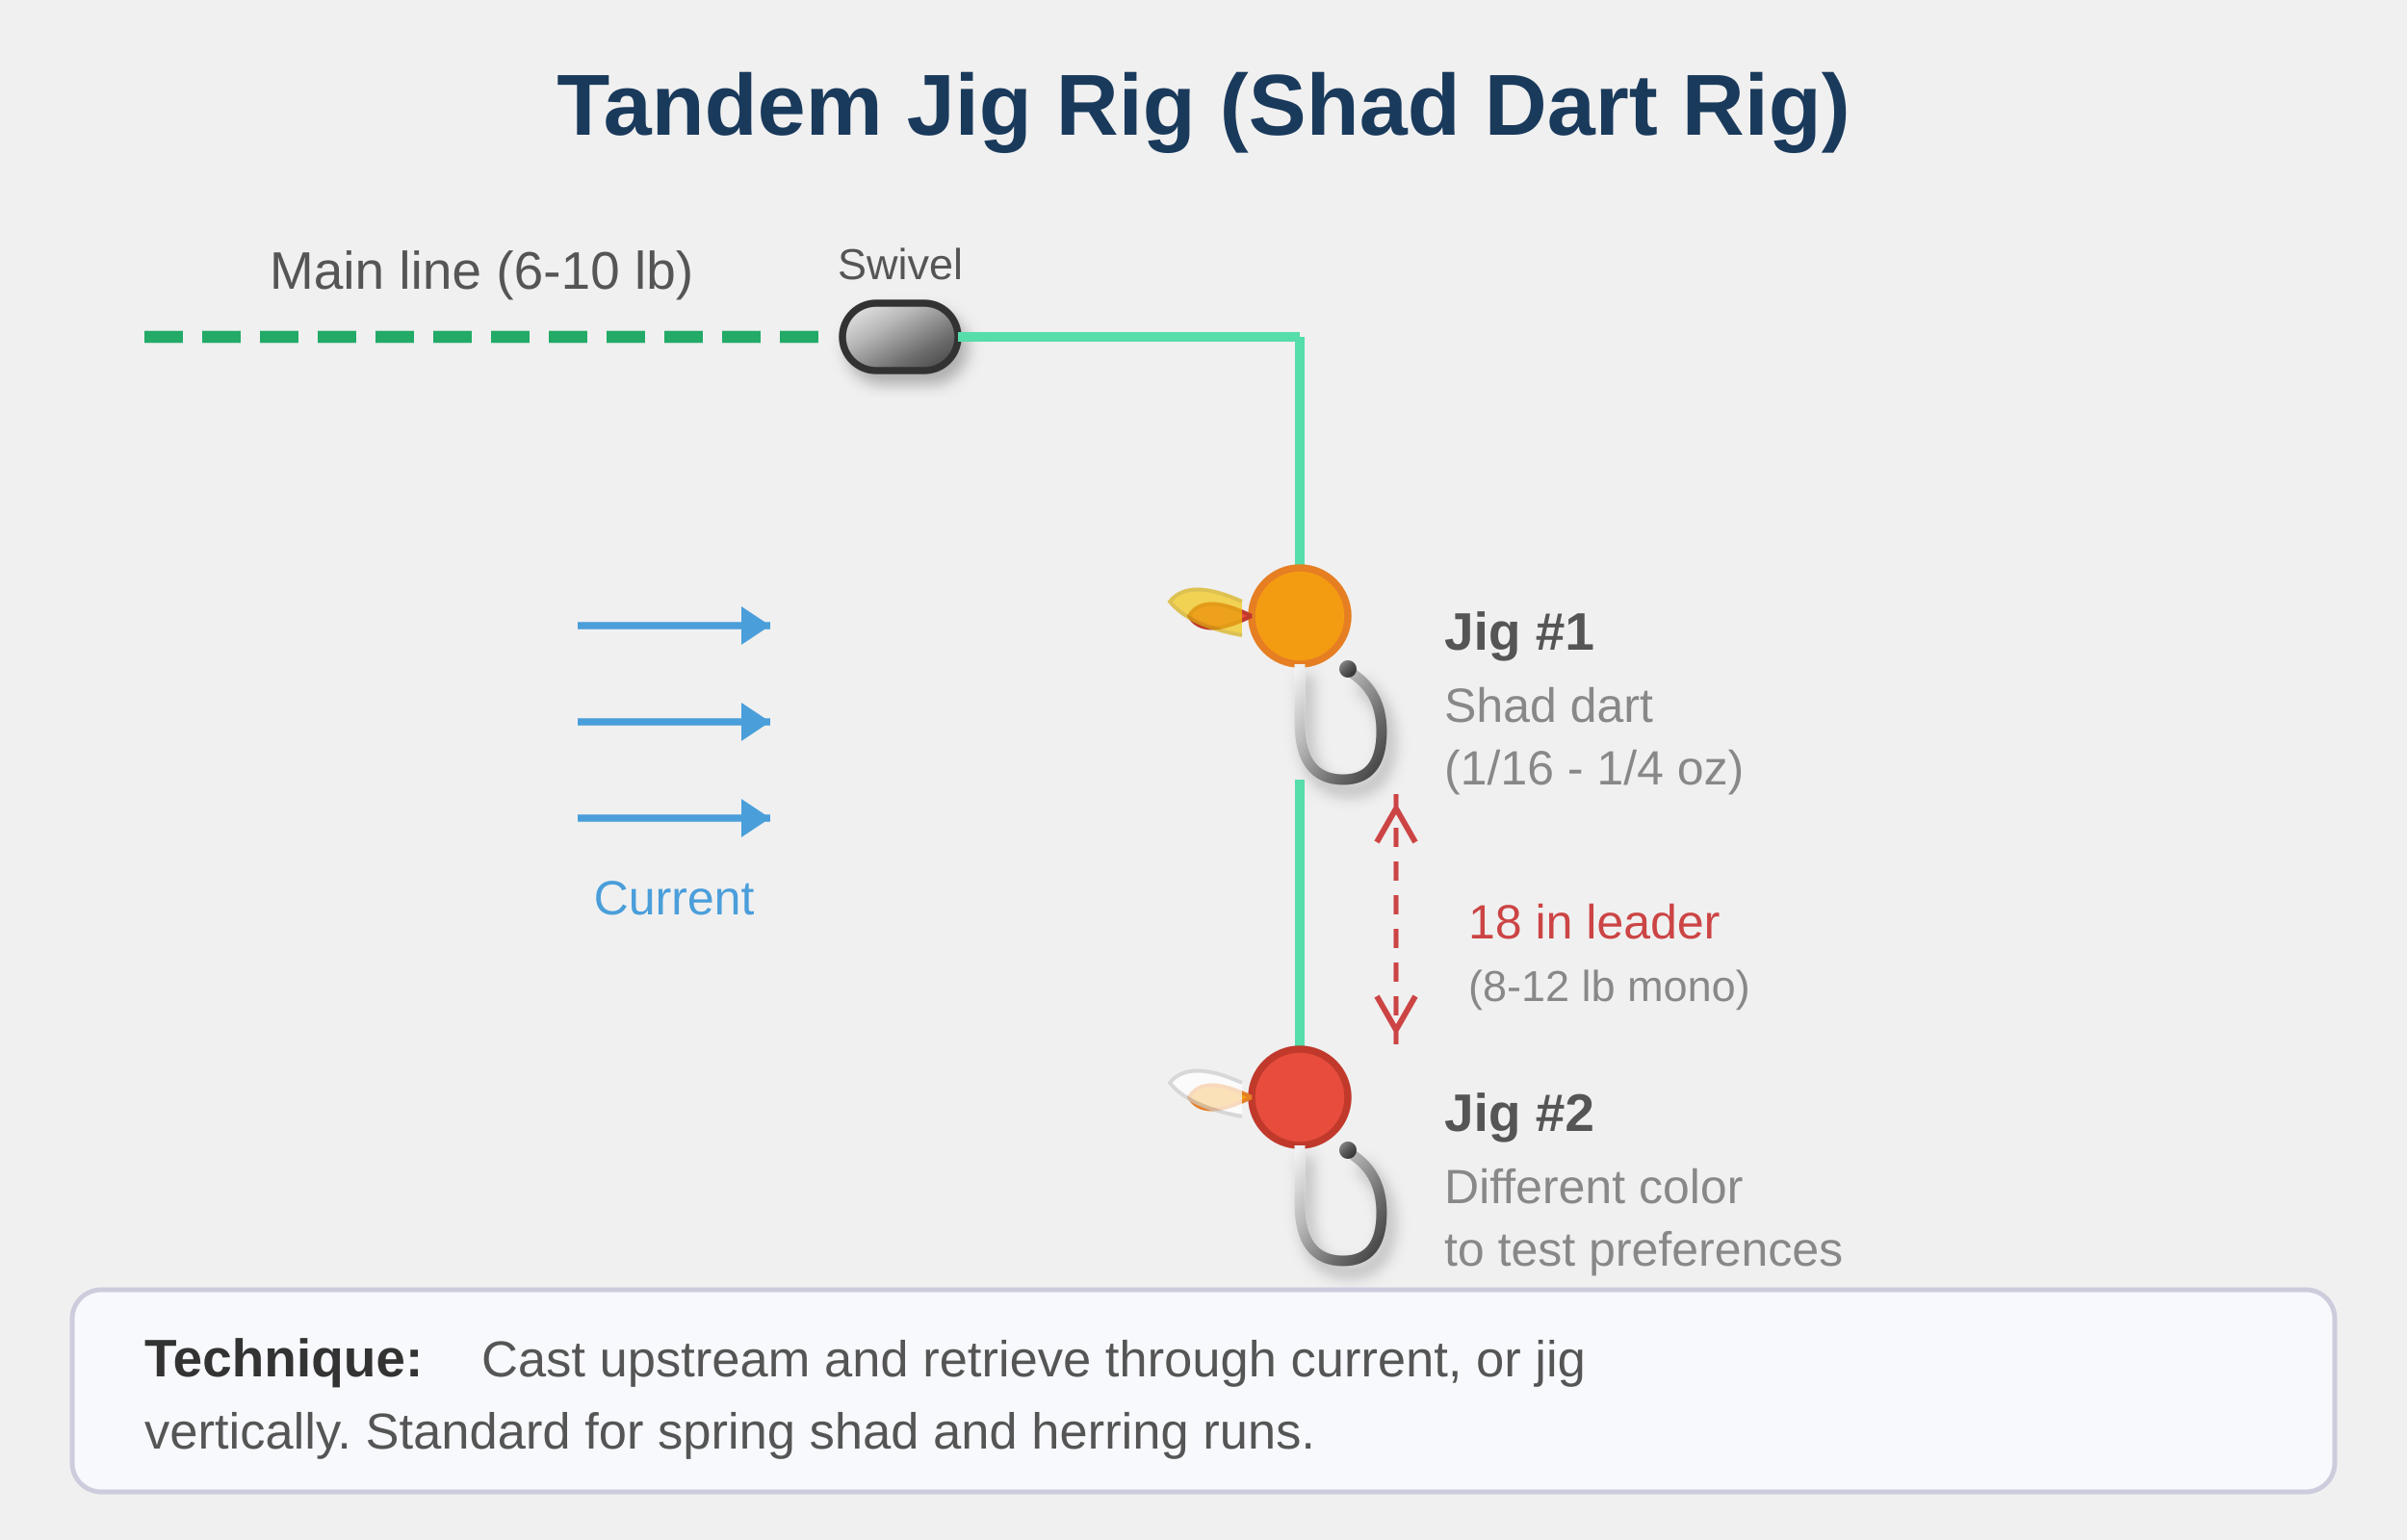
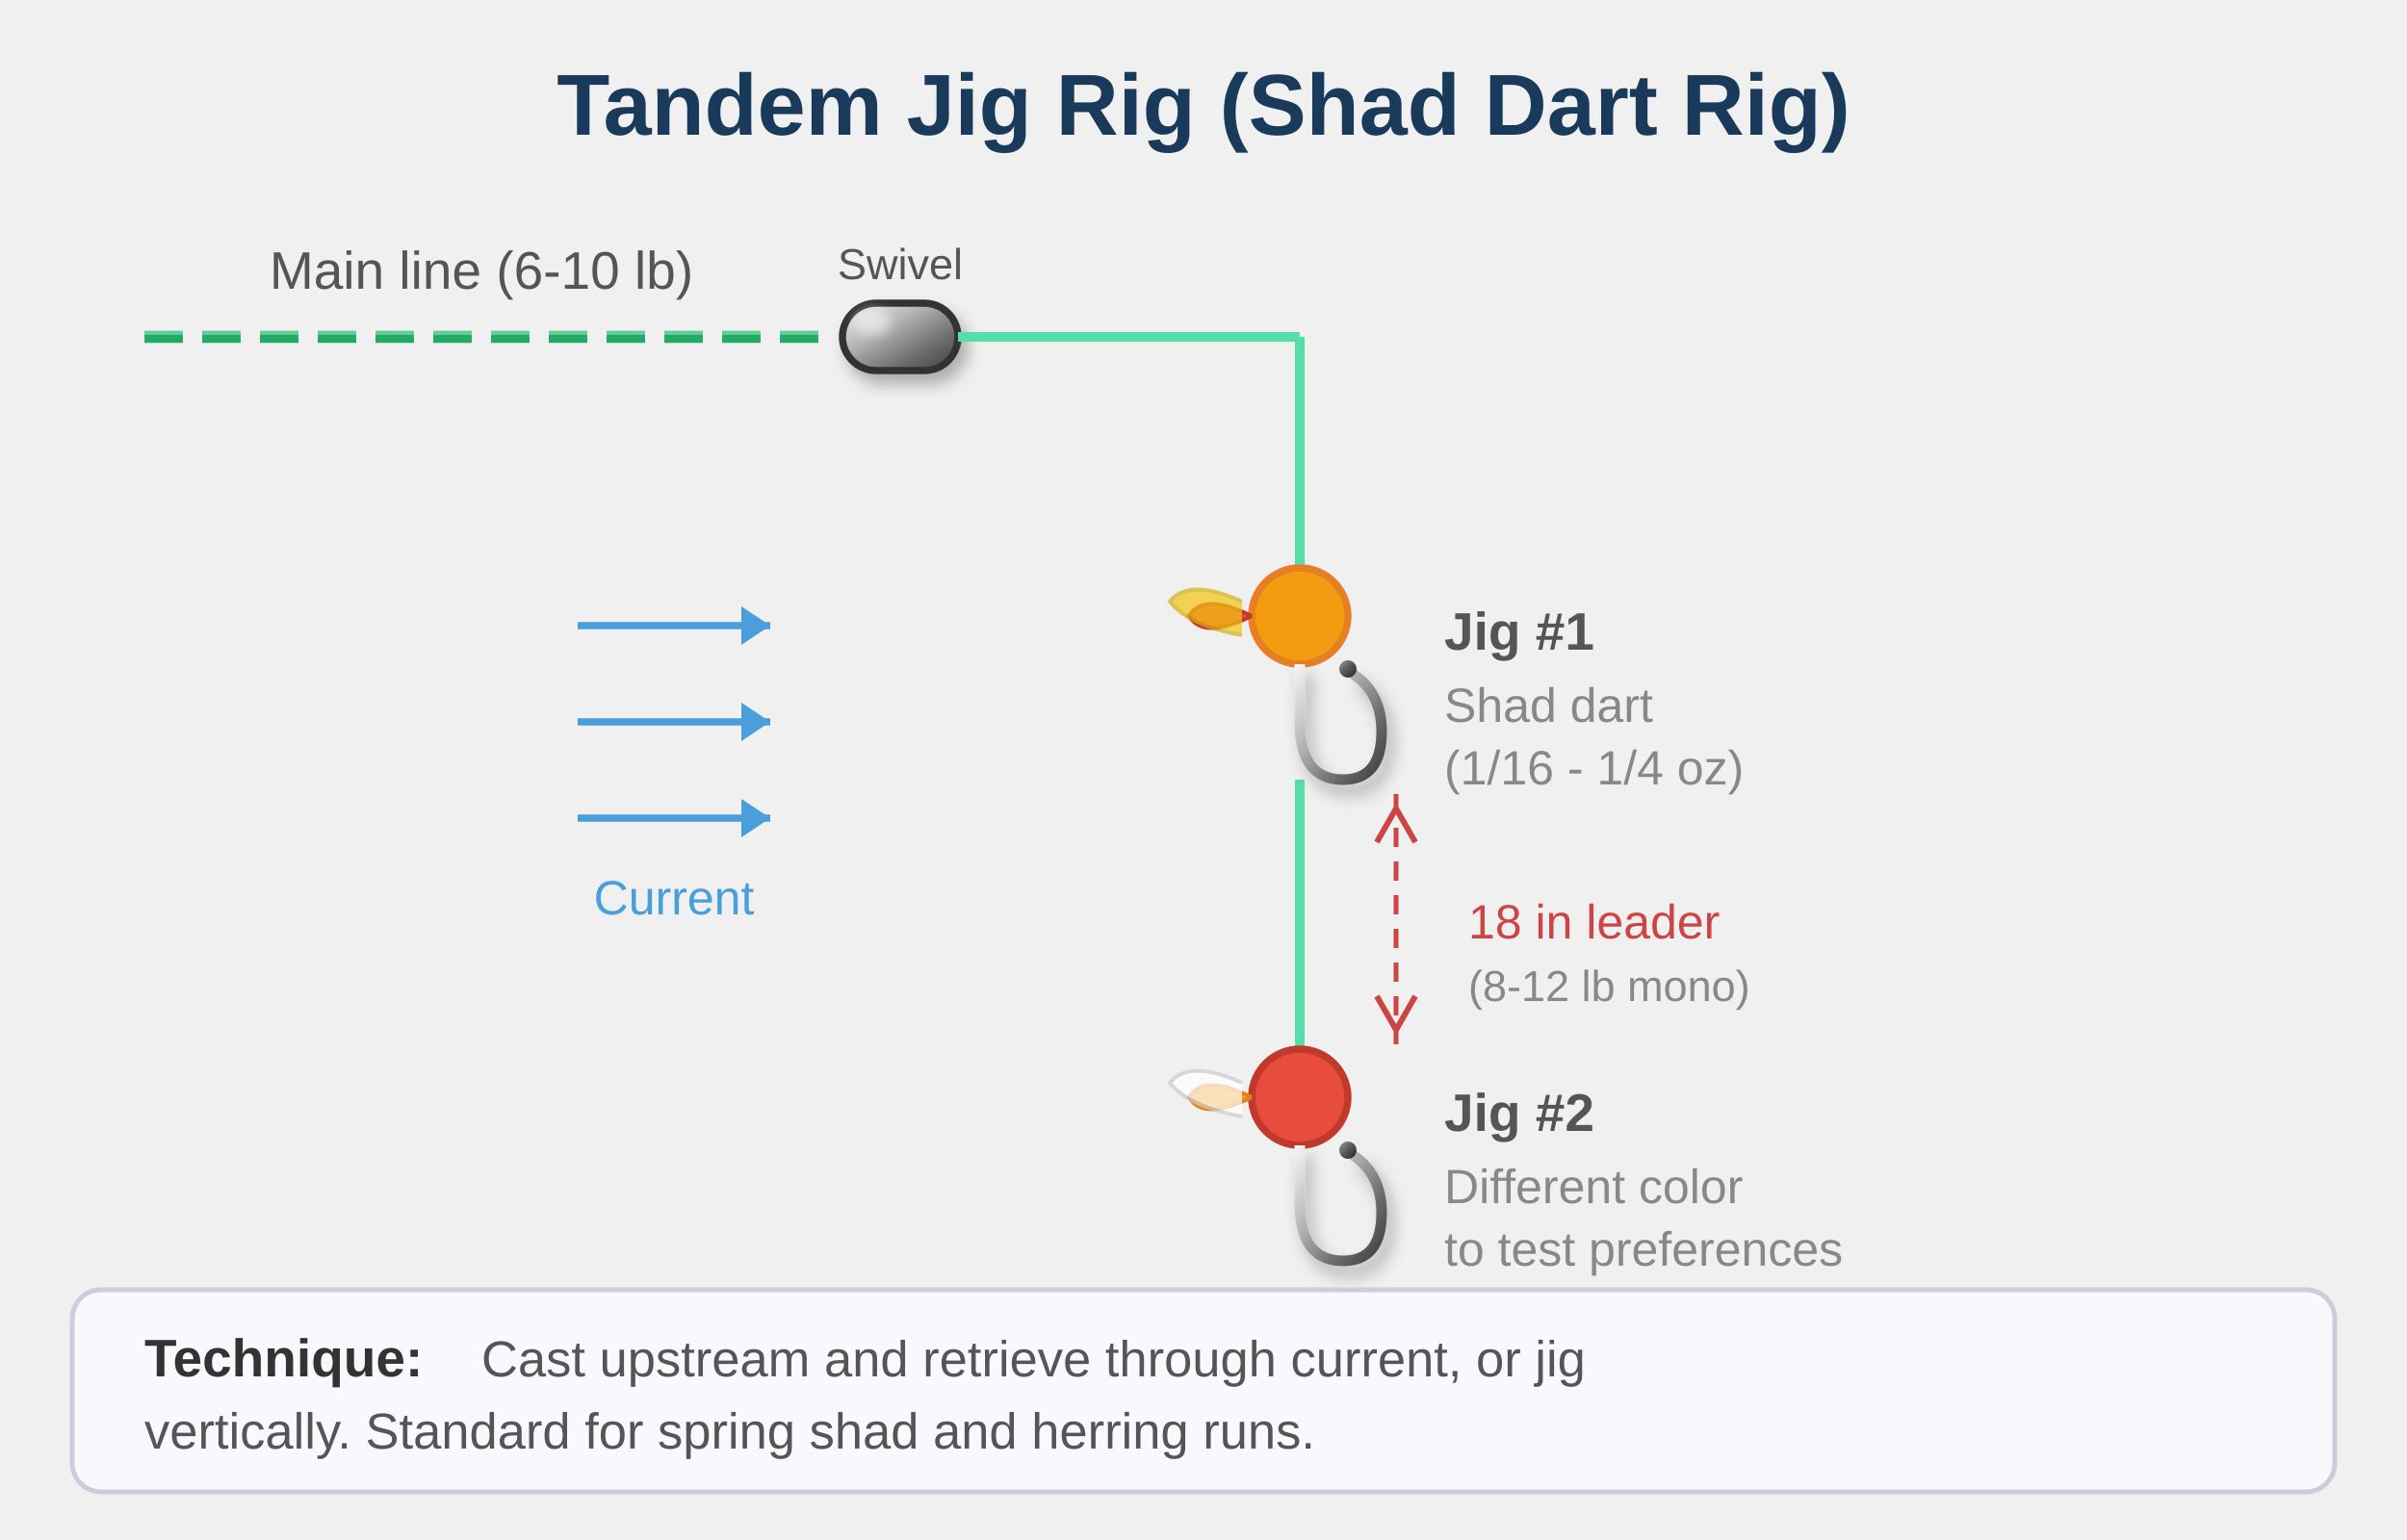
<svg xmlns="http://www.w3.org/2000/svg" viewBox="0 0 500 320" font-family="Arial, sans-serif">
+   <defs>
+     <radialGradient id="baitGrad" cx="35%" cy="30%" r="75%">
+       <stop offset="0%" stop-color="#ffe4c4" />
+       <stop offset="45%" stop-color="#e8b48a" />
+       <stop offset="100%" stop-color="#b5794a" />
+     </radialGradient>
+     <filter id="glossBlur" x="-60%" y="-60%" width="220%" height="220%">
+       <feGaussianBlur stdDeviation="1.1" />
+     </filter>
+   </defs>
  <defs>
    <linearGradient id="steelGrad" x1="0%" y1="0%" x2="100%" y2="100%">
      <stop offset="0%" stop-color="#f2f2f2" />
      <stop offset="35%" stop-color="#b8b8b8" />
      <stop offset="70%" stop-color="#6e6e6e" />
      <stop offset="100%" stop-color="#3d3d3d" />
    </linearGradient>
    <linearGradient id="steelGradDark" x1="0%" y1="0%" x2="100%" y2="100%">
      <stop offset="0%" stop-color="#9a9a9a" />
      <stop offset="45%" stop-color="#5c5c5c" />
      <stop offset="100%" stop-color="#242424" />
    </linearGradient>
    <radialGradient id="leadGrad" cx="32%" cy="30%" r="75%">
      <stop offset="0%" stop-color="#e2e2e2" />
      <stop offset="35%" stop-color="#9a9a9a" />
      <stop offset="75%" stop-color="#5c5c5c" />
      <stop offset="100%" stop-color="#333333" />
    </radialGradient>
    <filter id="softShadow" x="-40%" y="-40%" width="180%" height="180%">
      <feDropShadow dx="1.4" dy="2.2" stdDeviation="1.6" flood-color="#000000" flood-opacity="0.28" />
    </filter>
  </defs>
  <text x="250" y="28" text-anchor="middle" font-size="18" font-weight="bold" fill="#1a3a5c">Tandem Jig Rig (Shad Dart Rig)</text>
  <line x1="30" y1="70" x2="170" y2="70" stroke="#2a6" stroke-width="2.5" stroke-dasharray="8,4" />
+   <line x1="30" y1="69.2" x2="170" y2="69.2" stroke="#8fe6b8" stroke-width="0.80" stroke-dasharray="8,4" opacity="0.6" />
  <text x="100" y="60" text-anchor="middle" font-size="11" fill="#555">Main line (6-10 lb)</text>
  <rect x="175" y="63" width="24" height="14" rx="7" fill="url(#steelGrad)" stroke="#333333" stroke-width="1.5" filter="url(#softShadow)" />
+   <ellipse cx="181.2" cy="66.9" rx="3.8" ry="2.8" fill="#ffffff" opacity="0.5" filter="url(#glossBlur)" />
  <text x="187" y="58" text-anchor="middle" font-size="9" fill="#555">Swivel</text>
  <line x1="199" y1="70" x2="270" y2="70" stroke="#5da" stroke-width="2" />
  <line x1="270" y1="70" x2="270" y2="120" stroke="#5da" stroke-width="2" />
  <g transform="translate(255, 120)">
    <circle cx="15" cy="8" r="10" fill="#f39c12" stroke="#e67e22" stroke-width="1.5" />
    <path d="M15 18 L15 30 Q15 42 24 42 Q32 42 32 32 Q32 24 26 20" fill="none" stroke="url(#steelGrad)" stroke-width="2.2" filter="url(#softShadow)" />
    <circle cx="25" cy="19" r="1.8" fill="url(#steelGradDark)" />
    <path d="M5 8 Q-5 3 -8 8 Q-5 13 5 8" fill="#e74c3c" stroke="#c0392b" stroke-width="0.8" />
    <path d="M3 5 Q-8 0 -12 5 Q-8 10 3 12" fill="#f1c40f" stroke="#d4ac0d" stroke-width="0.8" opacity="0.7" />
    <text x="45" y="15" font-size="11" fill="#555" font-weight="bold">Jig #1</text>
    <text x="45" y="30" font-size="10" fill="#888">Shad dart</text>
    <text x="45" y="43" font-size="10" fill="#888">(1/16 - 1/4 oz)</text>
  </g>
  <line x1="270" y1="162" x2="270" y2="220" stroke="#5da" stroke-width="2" />
  <line x1="290" y1="165" x2="290" y2="217" stroke="#c44" stroke-width="1" stroke-dasharray="4,3" />
  <path d="M290 168 L286 175 M290 168 L294 175" fill="none" stroke="#c44" stroke-width="1.2" />
  <path d="M290 214 L286 207 M290 214 L294 207" fill="none" stroke="#c44" stroke-width="1.2" />
  <text x="305" y="195" font-size="10" fill="#c44">18 in leader</text>
  <text x="305" y="208" font-size="9" fill="#888">(8-12 lb mono)</text>
  <g transform="translate(255, 220)">
    <circle cx="15" cy="8" r="10" fill="#e74c3c" stroke="#c0392b" stroke-width="1.5" />
    <path d="M15 18 L15 30 Q15 42 24 42 Q32 42 32 32 Q32 24 26 20" fill="none" stroke="url(#steelGrad)" stroke-width="2.2" filter="url(#softShadow)" />
    <circle cx="25" cy="19" r="1.8" fill="url(#steelGradDark)" />
    <path d="M5 8 Q-5 3 -8 8 Q-5 13 5 8" fill="#f39c12" stroke="#e67e22" stroke-width="0.8" />
    <path d="M3 5 Q-8 0 -12 5 Q-8 10 3 12" fill="#fff" stroke="#ccc" stroke-width="0.8" opacity="0.7" />
    <text x="45" y="15" font-size="11" fill="#555" font-weight="bold">Jig #2</text>
    <text x="45" y="30" font-size="10" fill="#888">Different color</text>
    <text x="45" y="43" font-size="10" fill="#888">to test preferences</text>
  </g>
  <g transform="translate(120, 130)">
    <line x1="0" y1="0" x2="40" y2="0" stroke="#4a9eda" stroke-width="1.5" />
    <polygon points="40,0 34,-4 34,4" fill="#4a9eda" />
    <line x1="0" y1="20" x2="40" y2="20" stroke="#4a9eda" stroke-width="1.5" />
    <polygon points="40,20 34,16 34,24" fill="#4a9eda" />
    <line x1="0" y1="40" x2="40" y2="40" stroke="#4a9eda" stroke-width="1.5" />
    <polygon points="40,40 34,36 34,44" fill="#4a9eda" />
    <text x="20" y="60" text-anchor="middle" font-size="10" fill="#4a9eda">Current</text>
  </g>
  <rect x="15" y="268" width="470" height="42" rx="6" fill="#f7f9fc" stroke="#ccd" stroke-width="1" />
  <text x="30" y="286" font-size="11" fill="#333" font-weight="bold">Technique:</text>
  <text x="100" y="286" font-size="10.5" fill="#555">Cast upstream and retrieve through current, or jig</text>
  <text x="30" y="301" font-size="10.5" fill="#555">vertically. Standard for spring shad and herring runs.</text>
</svg>
